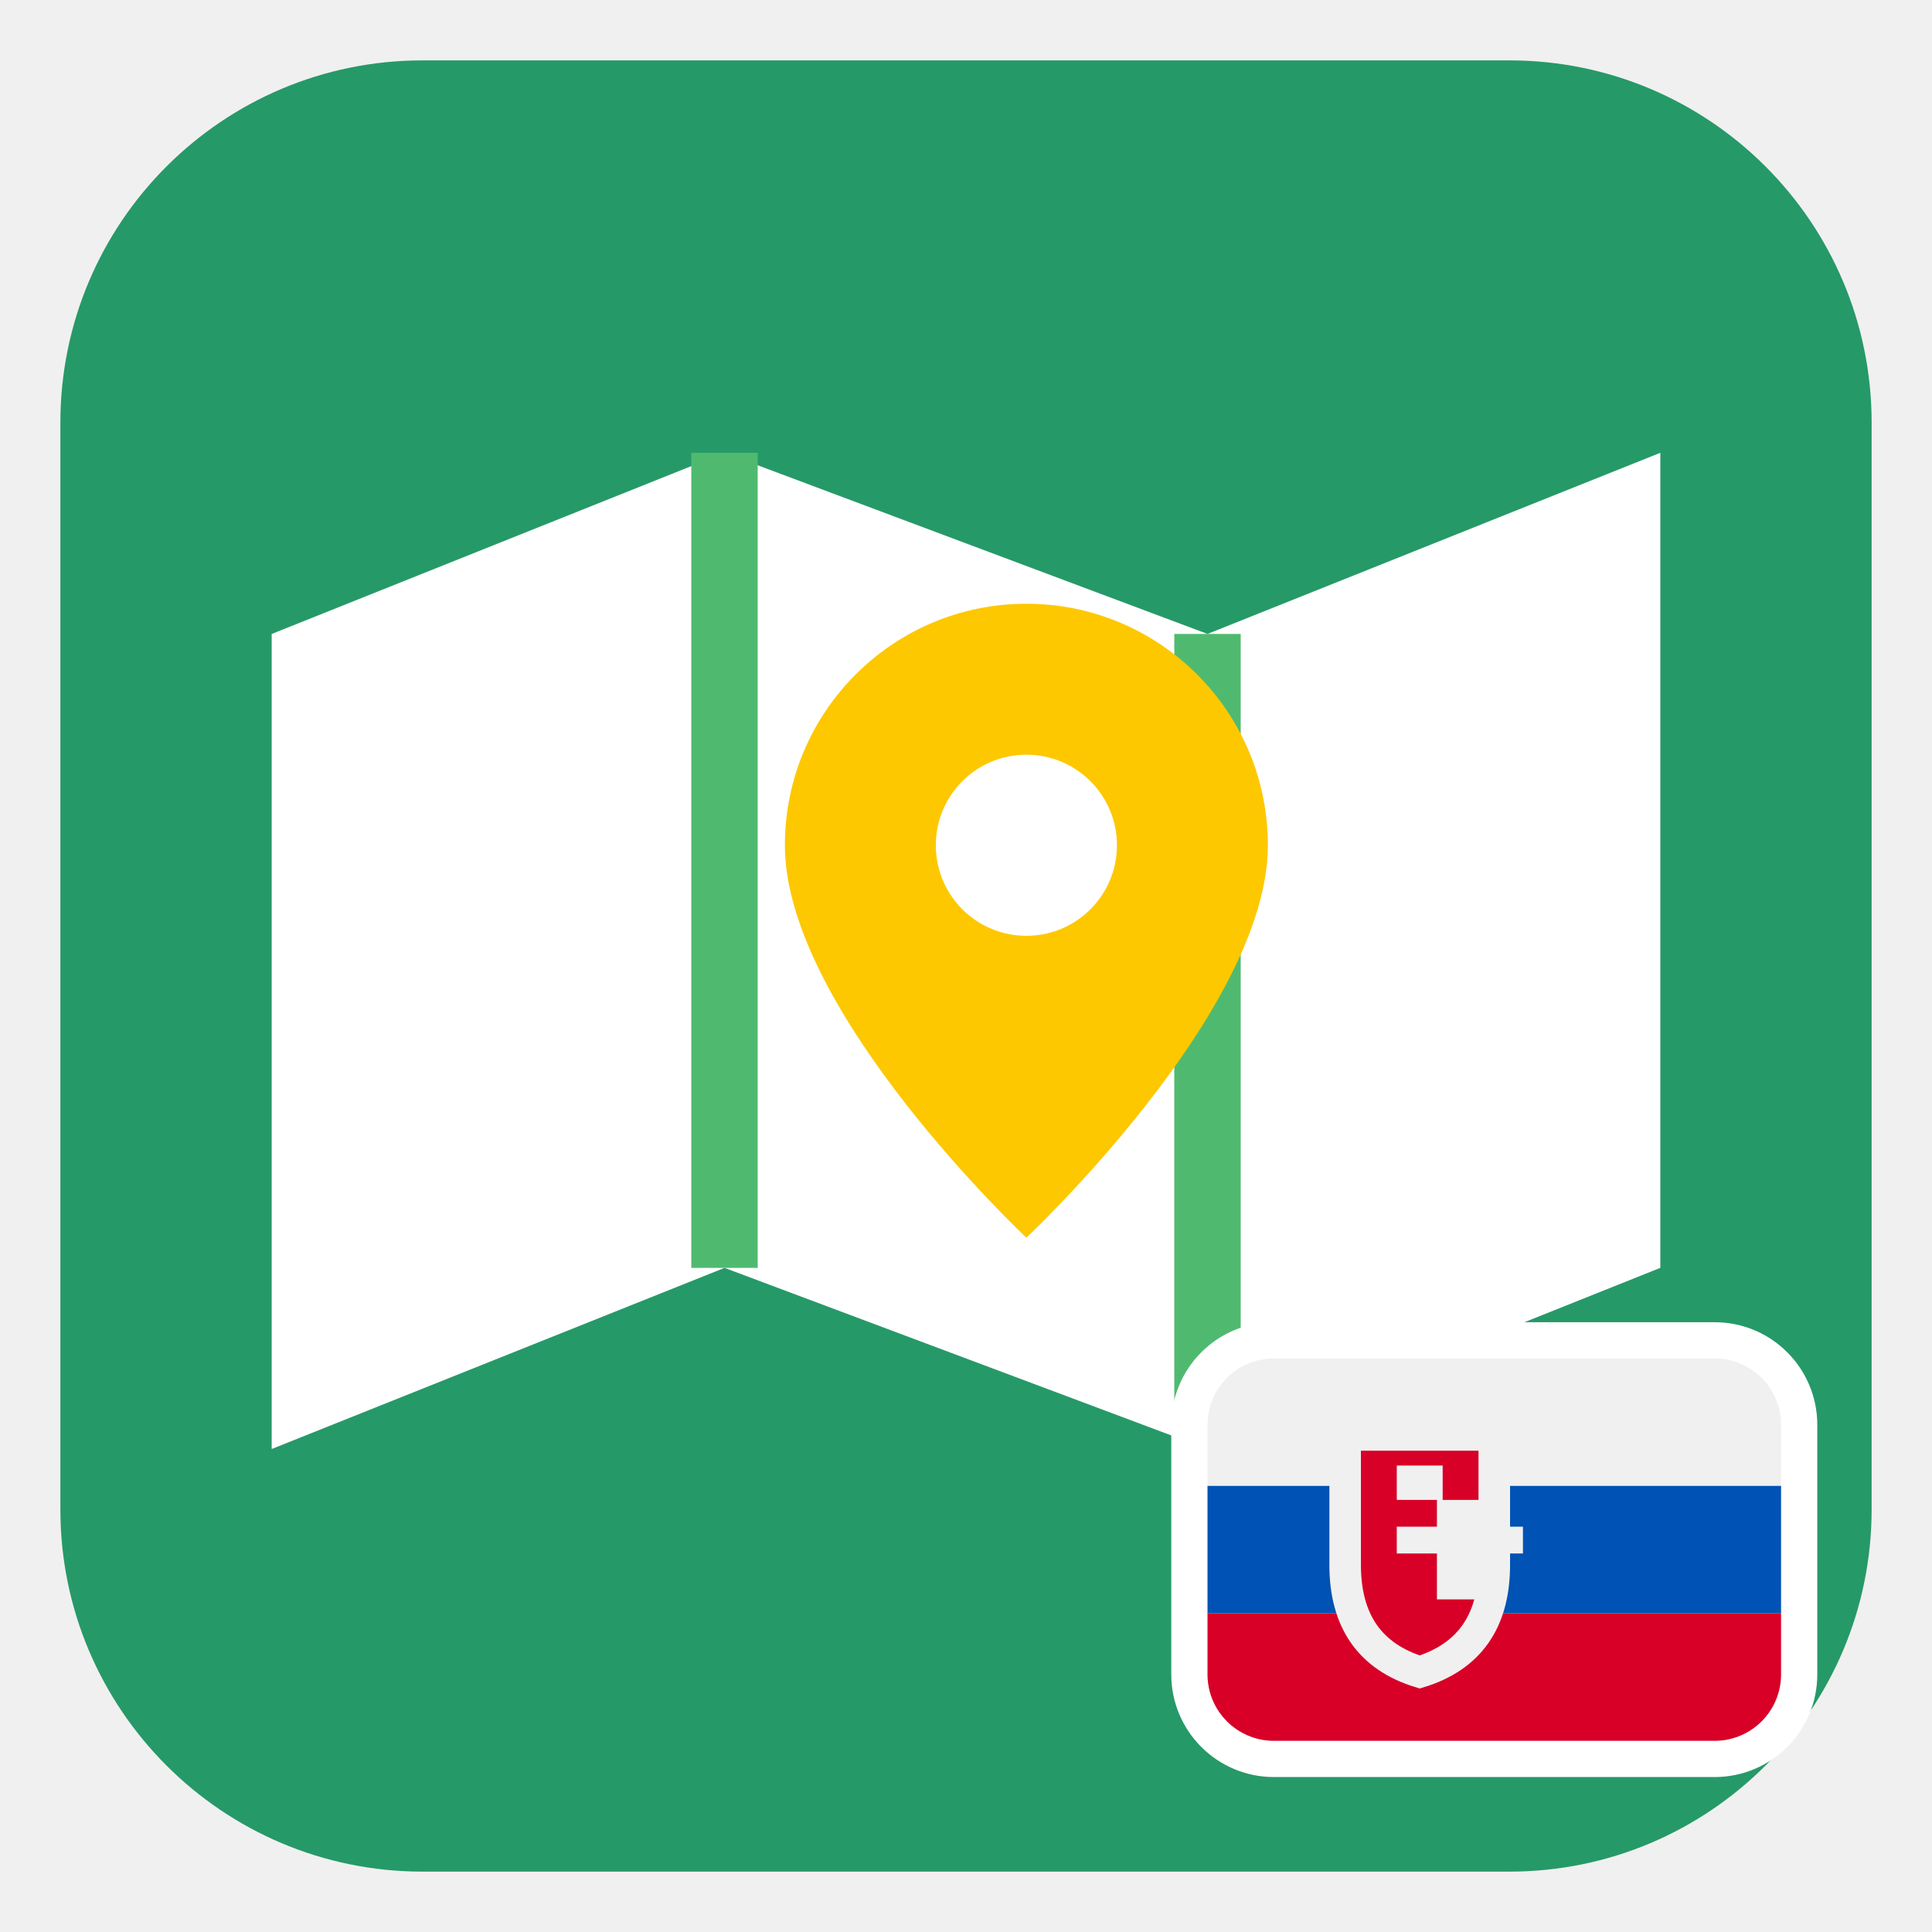
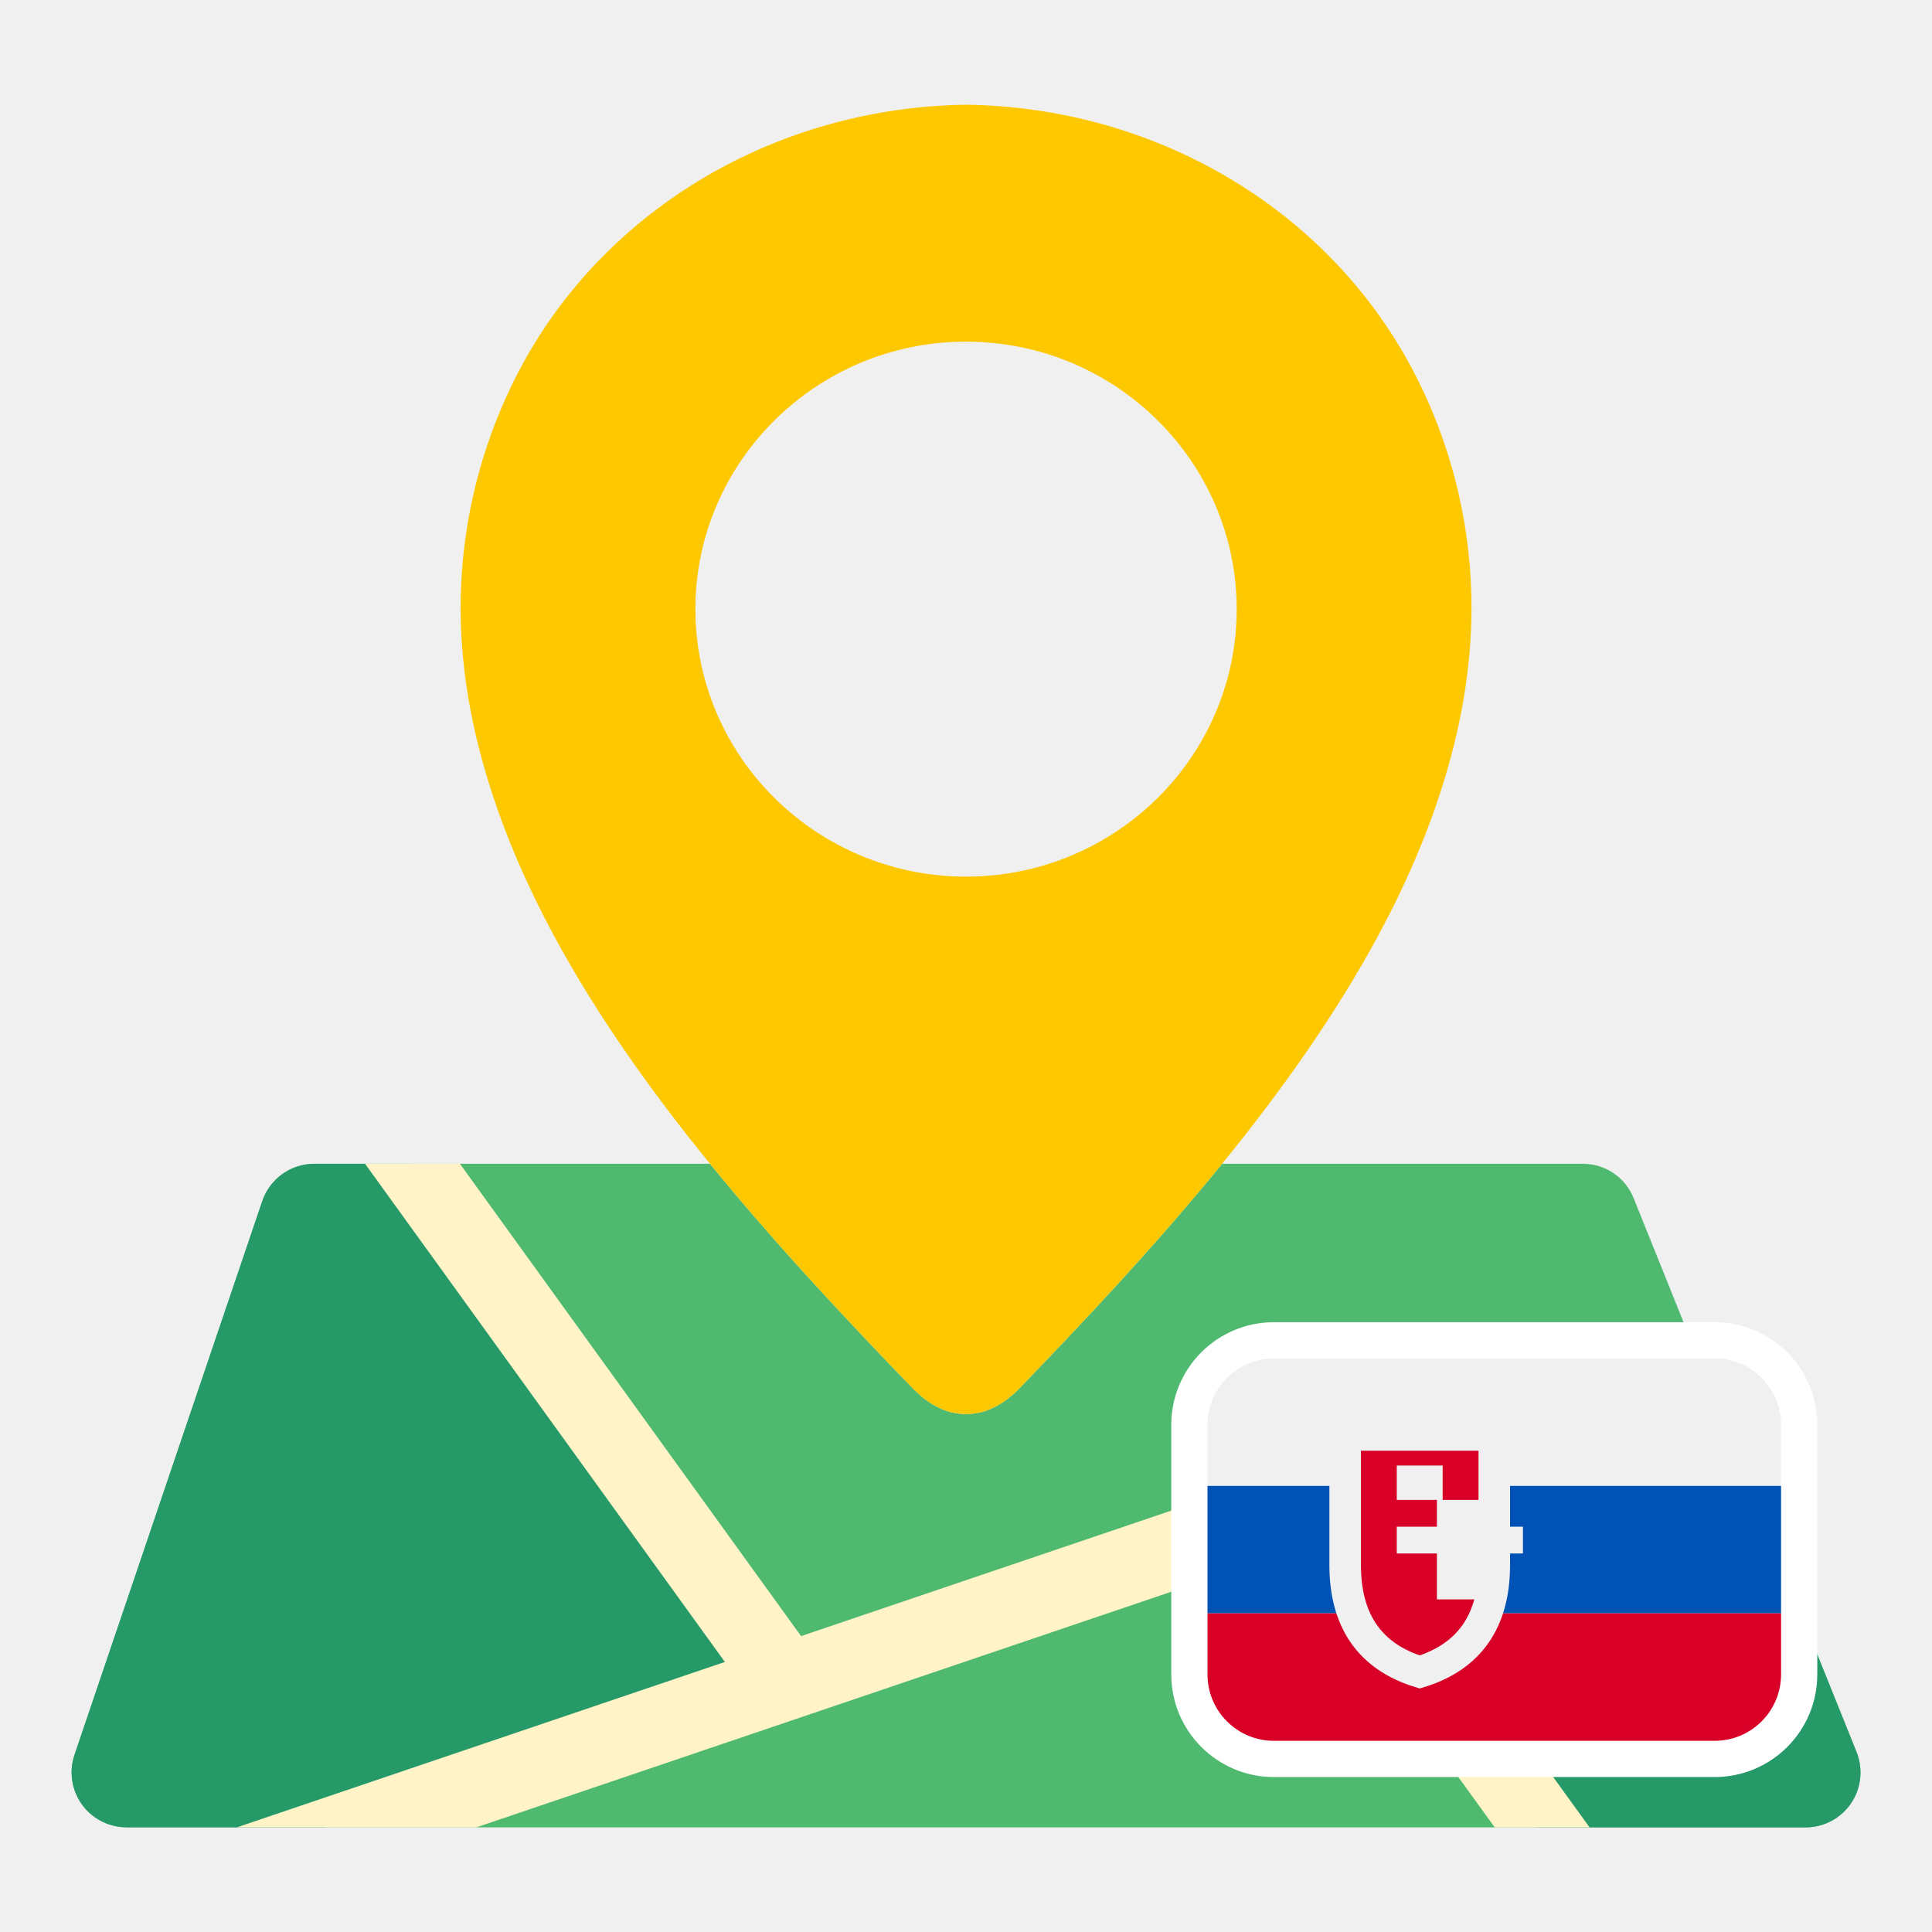
<svg xmlns="http://www.w3.org/2000/svg" viewBox="0 0 64 64" width="64" height="64">
-   <rect x="2" y="2" width="60" height="60" rx="12" fill="#269968" />
-   <path d="M9 21 L24 15 L40 21 L55 15 V42 L40 48 L24 42 L9 48 Z" fill="#ffffff" />
-   <path d="M24 15 V42 M40 21 V48" stroke="#4fba6f" stroke-width="2.2" />
-   <path d="M34 20 a8 8 0 0 1 8 8 c0 5.5-8 13-8 13 s-8-7.5-8-13 A8 8 0 0 1 34 20 z" fill="#fdc800" />
-   <circle cx="34" cy="28" r="3" fill="#ffffff" />
+   <svg x="0" y="0" width="64" height="64" viewBox="38.28 38.28 223.43 223.43">
+     <defs>
+       <style>
+       .cls-1 {
+         fill: #4fba6f;
+       }
+ 
+       .cls-2 {
+         fill: #fdc800;
+       }
+ 
+       .cls-3 {
+         fill: #e03e36;
+       }
+ 
+       .cls-4 {
+         fill: #269968;
+       }
+ 
+       .cls-5 {
+         fill: #fff3c7;
+       }
+     </style>
+     </defs>
+     <g>
+       <path class="cls-1" d="M253.43,243.26c.01,3.51-2.84,6.35-6.35,6.35H52.92c-.7,0-1.39-.11-2.04-.34-3.32-1.12-5.1-4.73-3.98-8.05l21.72-64.04c.87-2.58,3.29-4.31,6.01-4.31h45.76c4.89,6,10.03,11.76,15.13,17.22,1.89,2.03,3.77,4.01,5.63,5.96.47.49.93.97,1.4,1.45.46.48.92.96,1.38,1.43l.1.1c.71.69,2.86,2.78,5.92,2.78h.1c2.87,0,4.94-1.84,5.78-2.63.03-.03.05-.06.08-.08.02-.03.04-.05.06-.07h.01l.1-.1c7.71-7.99,15.93-16.72,23.53-26.06h41.71c2.6-.01,4.93,1.57,5.89,3.98l6.37,15.84h.01l2.12,5.27,1.2,2.99,16.07,39.94c.3.75.45,1.56.45,2.37Z" />
+       <path class="cls-4" d="M252.98,240.89l-17.27-42.93c-5.74,2.11-44.67,14.3-44.67,14.3,0,0,21.21,31.46,25.11,37.35h30.94c3.51,0,6.35-2.84,6.35-6.35,0-.81-.16-1.62-.46-2.37Z" />
+       <path class="cls-4" d="M127.73,233.51l-41.85-60.64h-11.25c-2.72,0-5.14,1.73-6.02,4.31l-21.71,64.03c-1.13,3.32.65,6.93,3.97,8.05.66.22,1.35.34,2.04.34h22.89l51.93-16.1Z" />
+       <path class="cls-3" d="M143.93,198.93h-.01c-.46-.47-.92-.95-1.37-1.43.46.48.92.96,1.38,1.43Z" />
+       <path class="cls-3" d="M155.97,199.03s-.04.04-.06.07c.03-.03.05-.05.07-.07h-.01Z" />
+       <path class="cls-2" d="M201.34,80.47l-.02-.03c-9.89-18.21-29.53-29.72-51.25-30.05h-.13c-21.72.33-41.36,11.84-51.27,30.08-5.59,10.33-7.97,22.09-6.85,33.78.95,10.12,4.43,20.86,10.35,31.92,5,9.33,11.35,18.26,18.22,26.7,4.89,6,10.03,11.76,15.13,17.22,1.89,2.03,3.77,4.01,5.63,5.96.47.49.93.97,1.4,1.45.46.48.92.96,1.38,1.43l.1.1c.71.69,2.86,2.78,5.92,2.78h.1c2.87,0,4.94-1.84,5.78-2.63.03-.03.05-.06.08-.08.02-.03.04-.05.06-.07h.01l.1-.1c7.71-7.99,15.93-16.72,23.53-26.06,6.87-8.44,13.22-17.37,18.22-26.7.74-1.38,1.45-2.76,2.11-4.13,3.32-6.86,5.68-13.58,7.06-20.09.55-2.6.94-5.17,1.18-7.7,1.13-11.69-1.25-23.45-6.84-33.78ZM150,139.66c-17.26,0-31.3-13.87-31.3-30.93s14.04-30.94,31.3-30.94,31.3,13.88,31.3,30.94-14.04,30.93-31.3,30.93Z" />
+       <path class="cls-5" d="M236.91,200.95l-3.32-8.26-102.67,34.8-39.45-54.62h-10.97l41.61,57.61-56.44,19.13h27.69l94.59-32.07,23.19,32.07h10.97l-25.35-35.05,40.15-13.61Z" />
+     </g>
+   </svg>
  <rect x="38.8" y="43.8" width="21.4" height="15.067" rx="3.4" fill="#ffffff" />
  <clipPath id="skf-kat">
    <rect x="40" y="45" width="19" height="12.667" rx="2.2" />
  </clipPath>
  <g clip-path="url(#skf-kat)">
    <rect x="40" y="45" width="19" height="4.222" fill="#f0f0f0" />
    <rect x="40" y="49.222" width="19" height="4.222" fill="#0052b4" />
    <rect x="40" y="53.444" width="19" height="4.222" fill="#d80027" />
    <path d="M44.56 47.533 h4.94 v4.307 q0 2.787 -2.47 3.547 q-2.47 -0.76 -2.47 -3.547 z" fill="#d80027" stroke="#f0f0f0" stroke-width="1.045" />
    <path d="M46.27 48.547 h1.52 v1.14 h1.33 v0.887 h1.33 v0.887 h-1.33 v1.52 h-1.52 v-1.52 h-1.33 v-0.887 h1.33 v-0.887 h-1.33 v-0.887 z" fill="#f0f0f0" />
  </g>
</svg>
